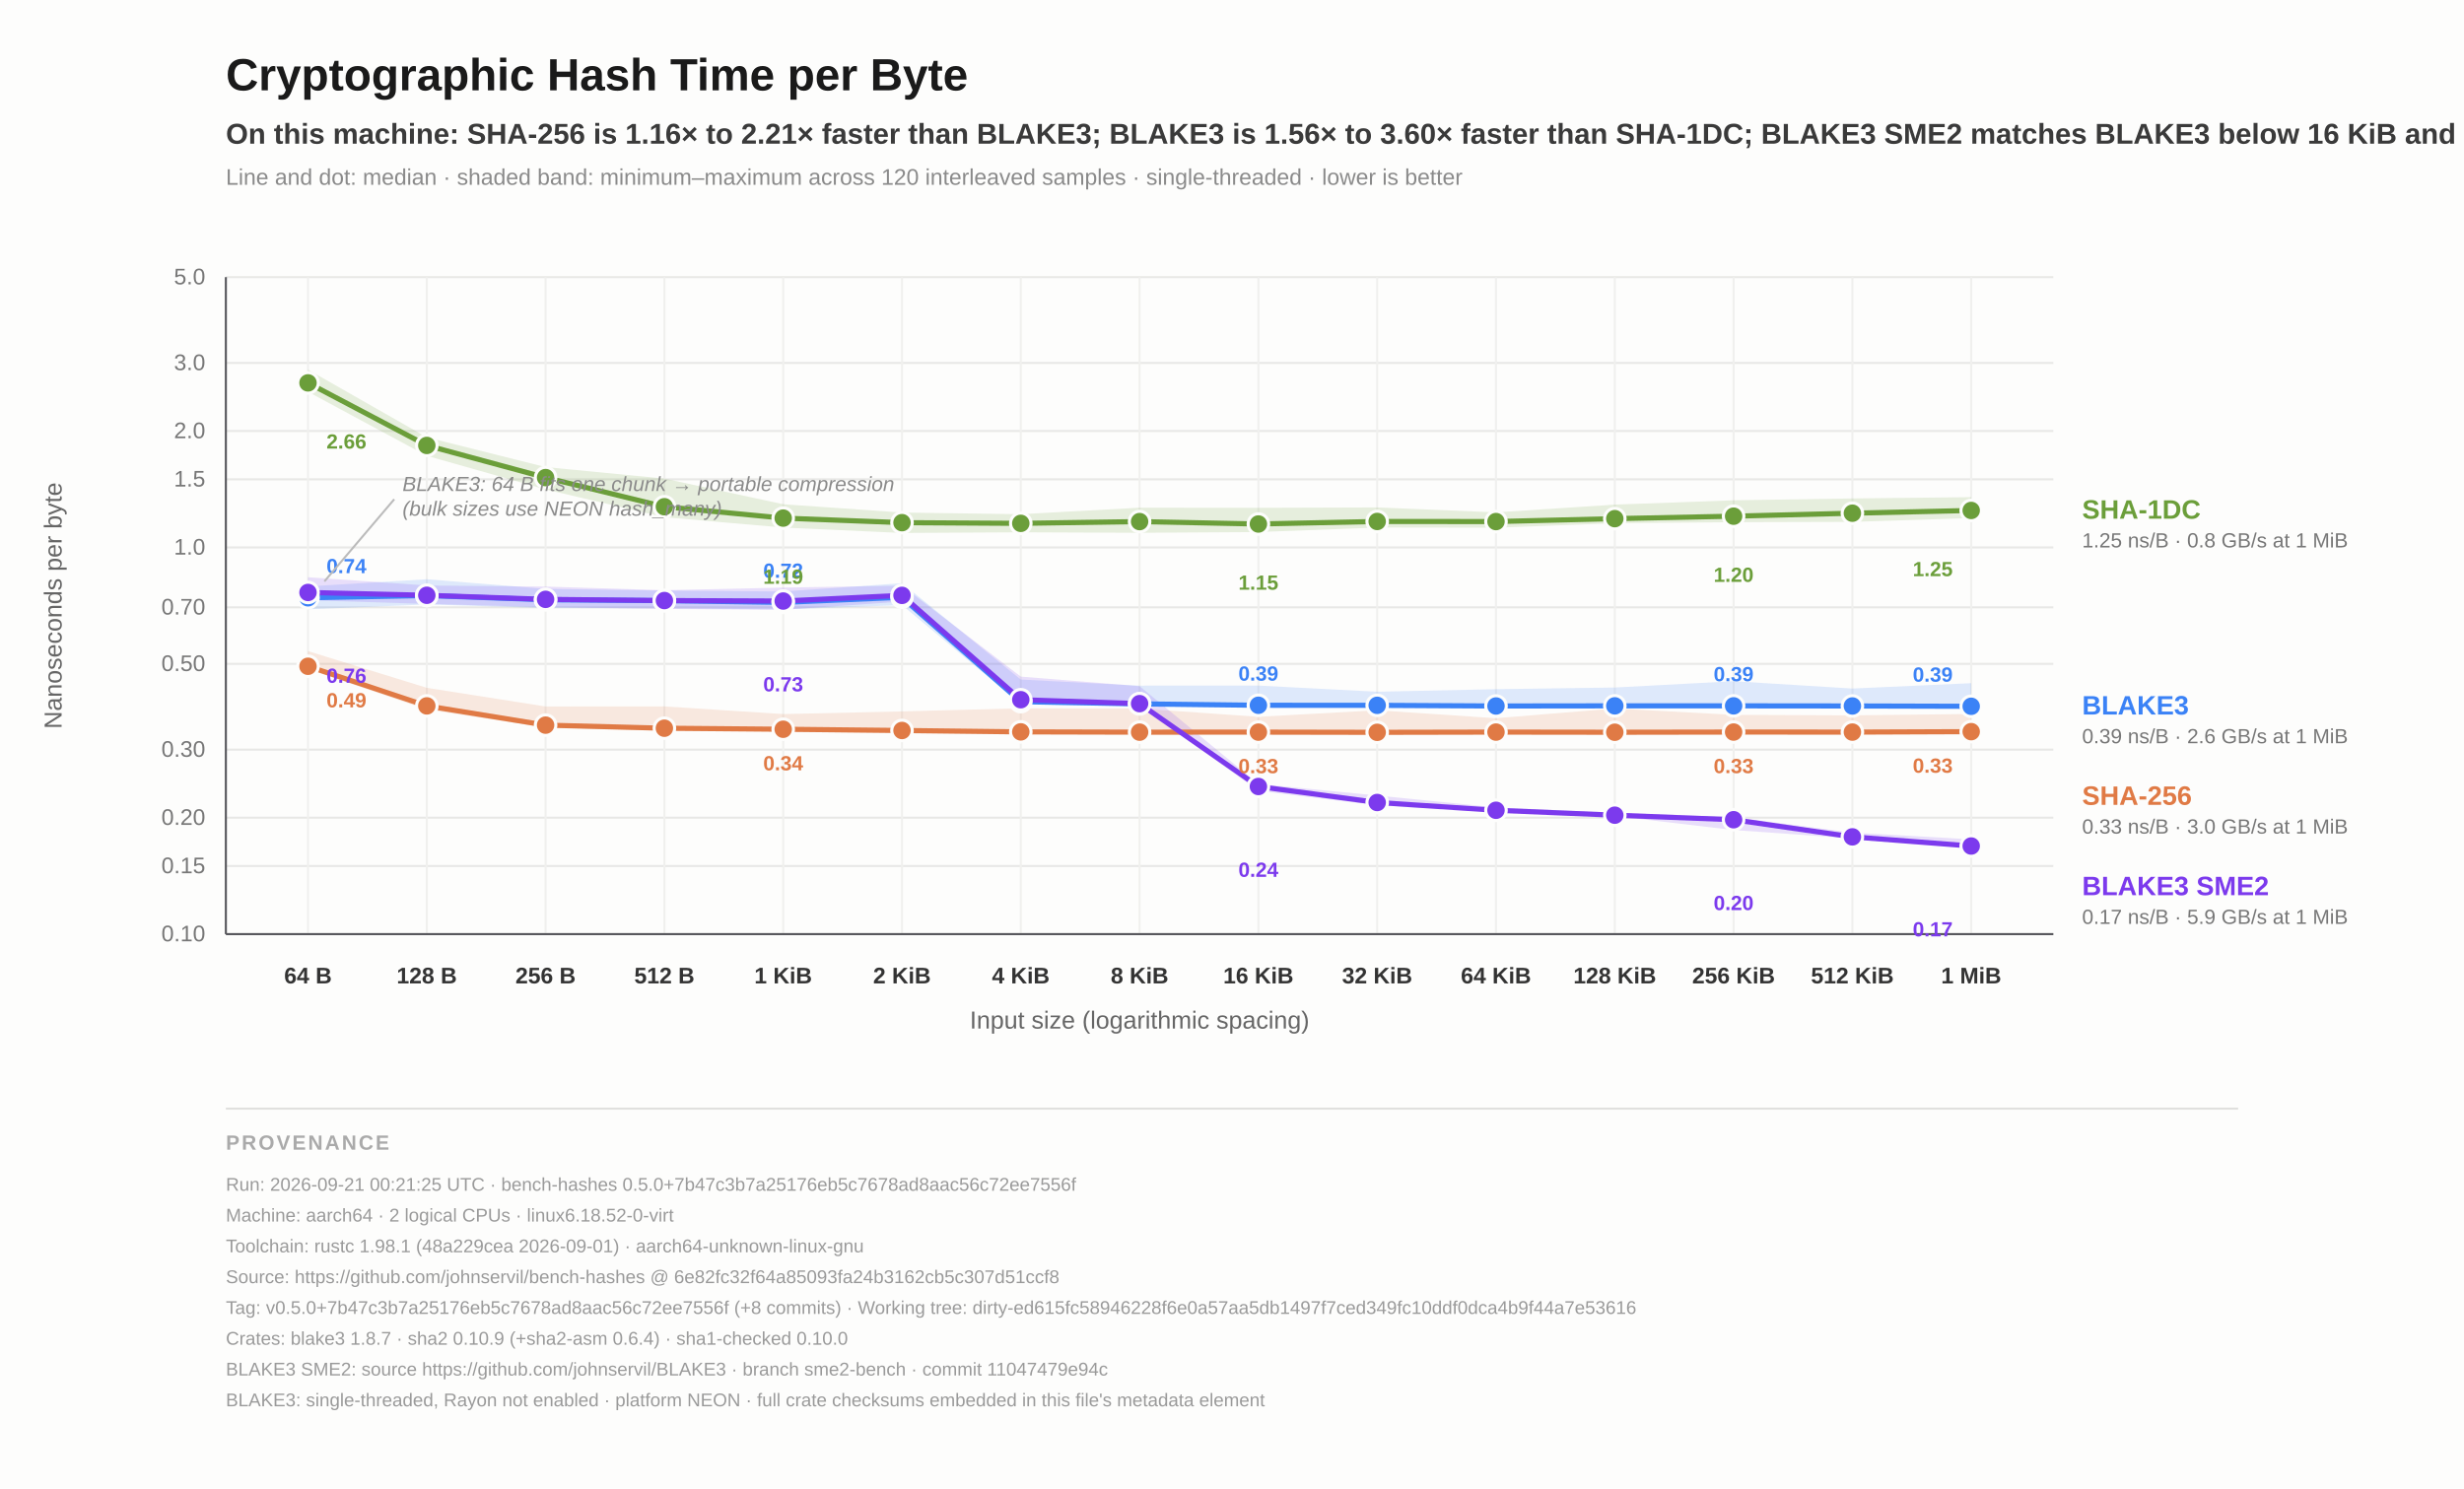
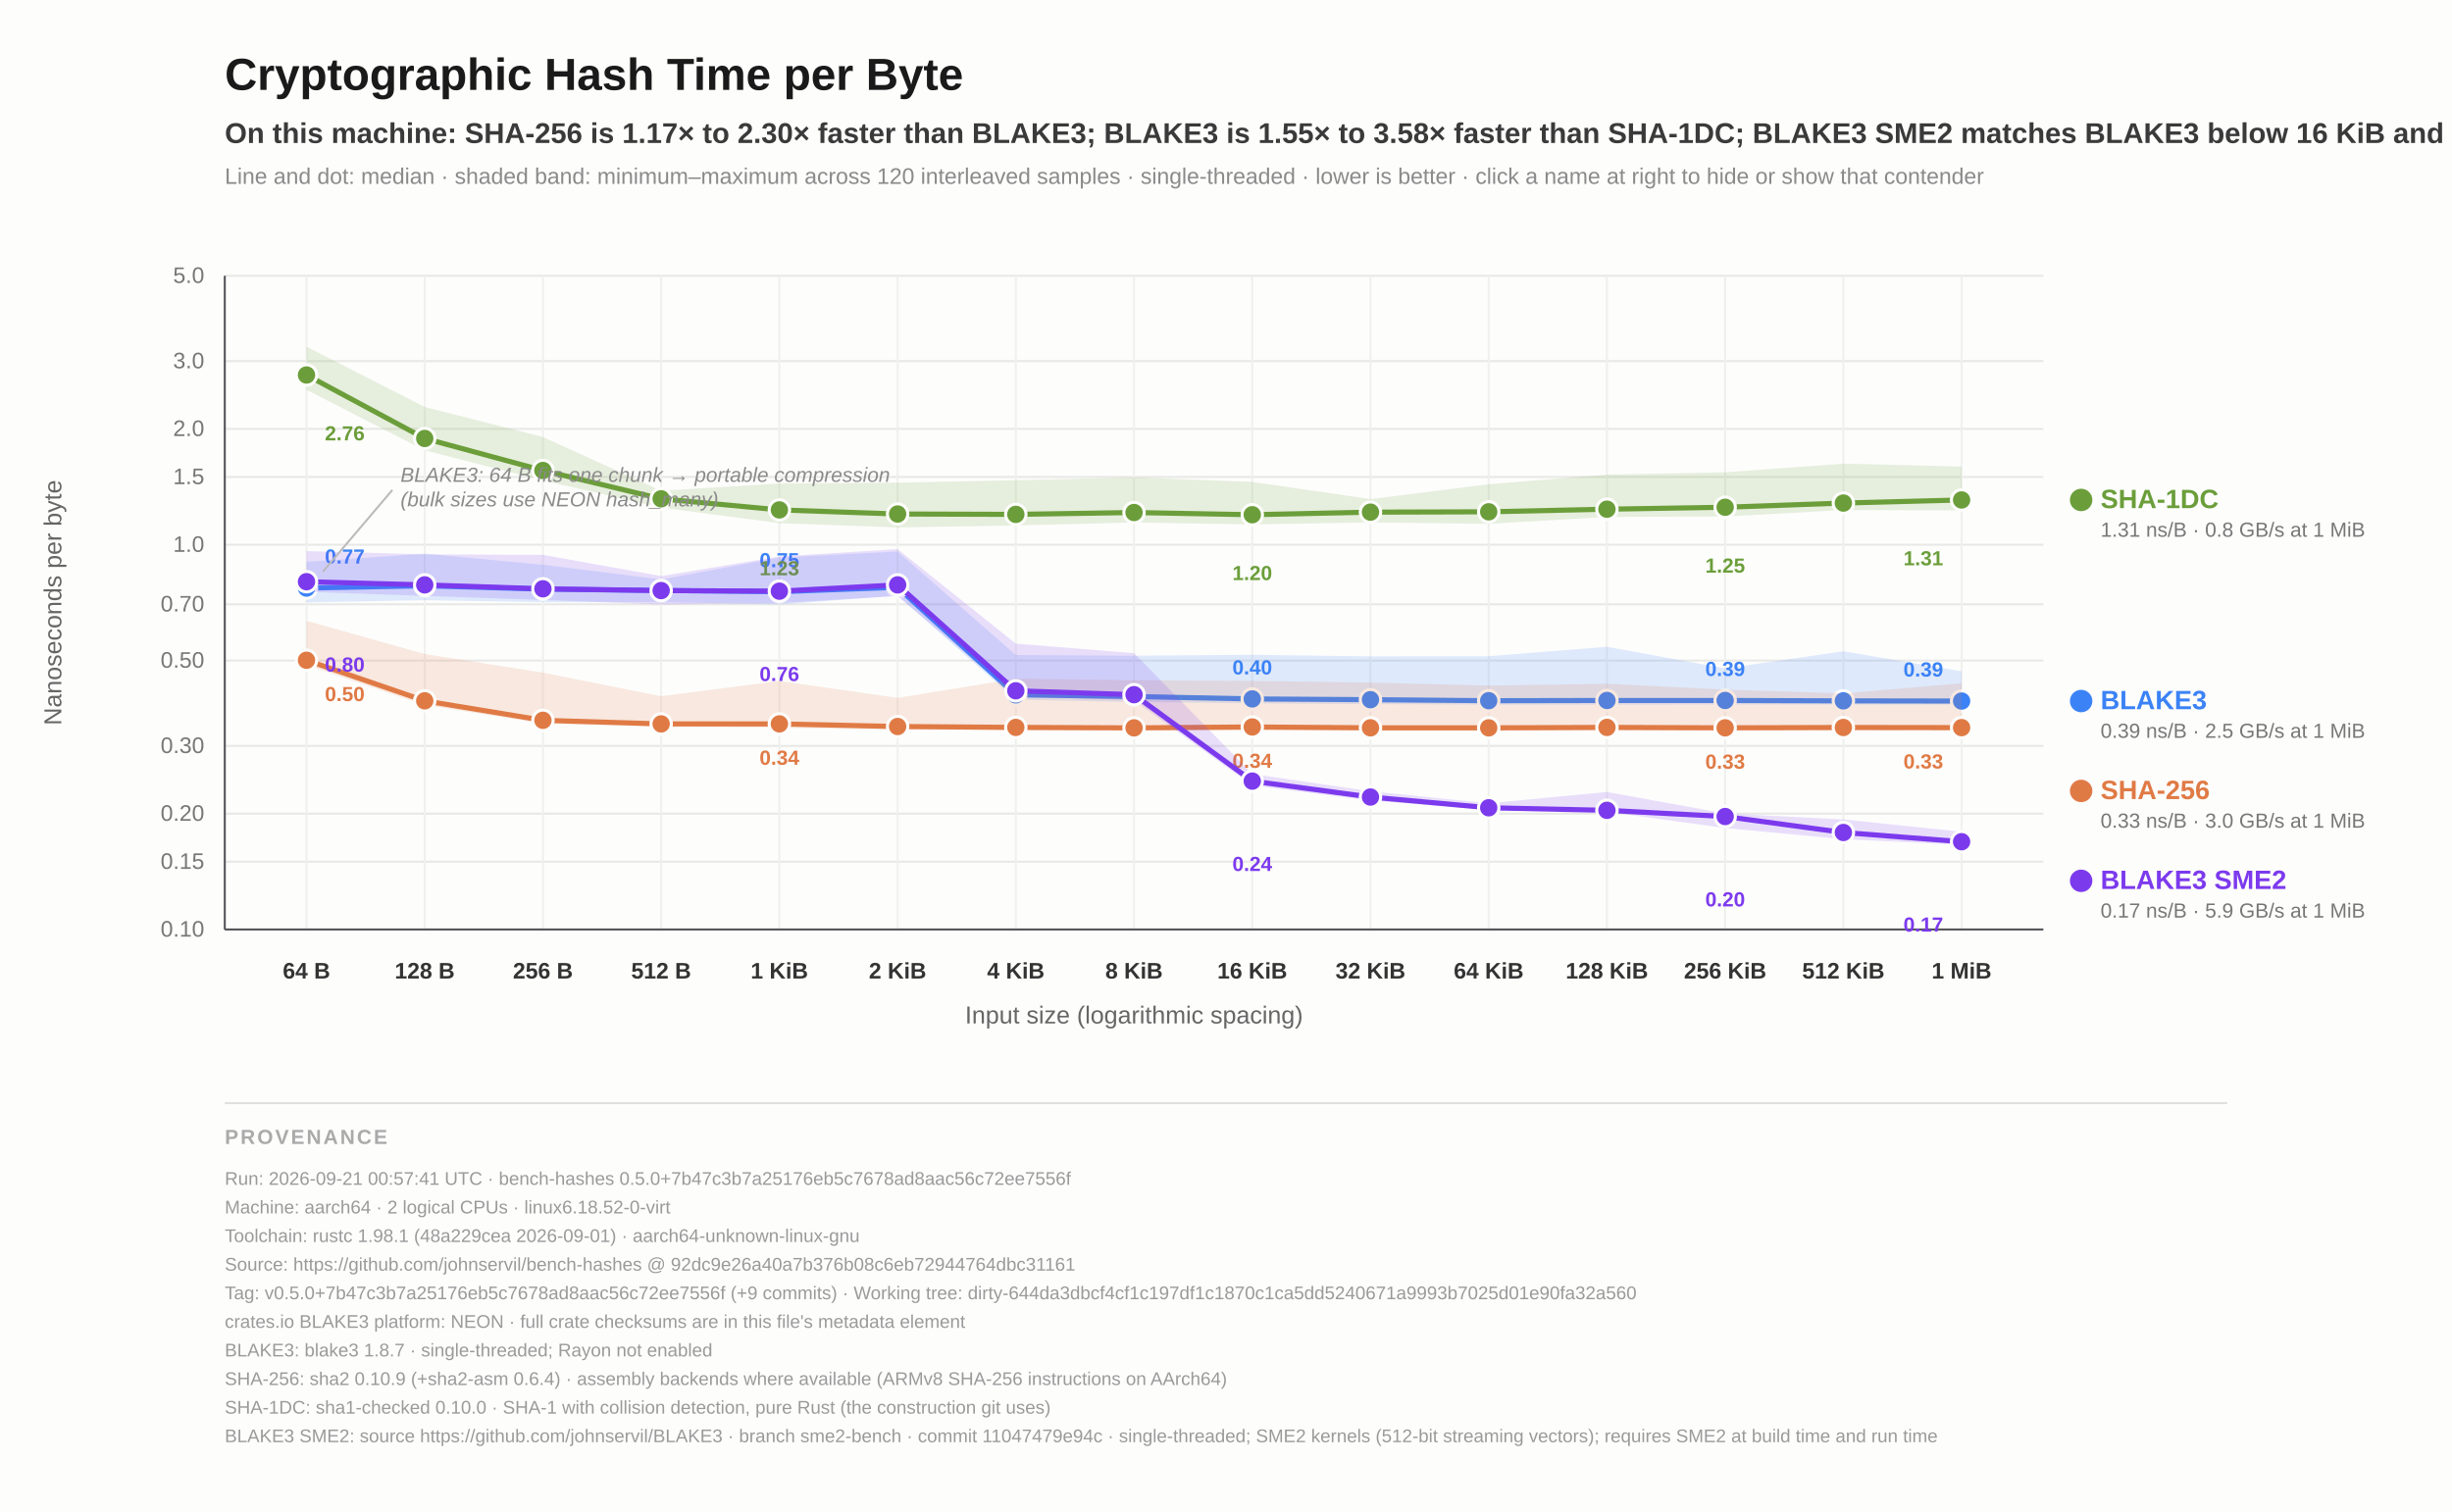
- <svg xmlns="http://www.w3.org/2000/svg" viewBox="0 0 1200 725" width="1200" height="725">
-   <rect width="1200" height="725" fill="#fdfdfc" />
+ <svg xmlns="http://www.w3.org/2000/svg" viewBox="0 0 1200 740" width="1200" height="740">
+   <rect width="1200" height="740" fill="#fdfdfc" />
  <style>
    text { font-family: -apple-system, "Segoe UI", "Helvetica Neue", Arial, sans-serif; }
    .title { font-size: 22px; font-weight: 700; fill: #1a1a1a; }
    .takeaway { font-size: 14px; font-weight: 600; fill: #3a3a3a; }
    .method { font-size: 11px; fill: #8a8a8a; }
    .axis-title { font-size: 12px; fill: #666666; }
    .tick-label { font-size: 11px; fill: #777777; }
    .size-label { font-size: 11px; font-weight: 600; fill: #333333; }
-     .size-sublabel { font-size: 10px; fill: #999999; }
    .value-label { font-size: 10px; font-weight: 700; }
    .series-name { font-size: 13px; font-weight: 700; }
    .series-detail { font-size: 10px; fill: #777777; }
+     .series-hint { font-size: 9px; fill: #b0b0b0; }
    .annotation { font-size: 10px; font-style: italic; fill: #8a8a8a; }
    .prov-head { font-size: 10px; font-weight: 700; fill: #aaaaaa; letter-spacing: 0.1em; }
    .prov { font-size: 9px; fill: #9a9a9a; }
    .grid { stroke: #e8e8e6; stroke-width: 1; }
    .grid-x { stroke: #f0f0ee; stroke-width: 1; }
    .axis { stroke: #55555a; stroke-width: 1; }
    .divider { stroke: #e0e0de; stroke-width: 1; }
+     .series-label { cursor: pointer; transition: transform 0.3s ease; }
+     .series-label:hover .series-name { text-decoration: underline; }
+     .series-hint { display: none; }
+     .marks { transition: opacity 0.3s ease; }
+     .series[data-on="false"] .marks { opacity: 0; pointer-events: none; }
+     .series[data-on="false"] .series-name { fill: #9a9a9a; }
+     .series[data-on="false"] .series-detail { display: none; }
+     .series[data-on="false"] .series-hint { display: inline; }
+     .series[data-on="false"] .series-prov { display: none; }
+     .series[data-on="false"] .series-swatch { fill: #fdfdfc; }
+     .series-swatch { stroke-width: 2; transition: fill 0.3s ease; }
  </style>
  <text x="110" y="44" class="title">Cryptographic Hash Time per Byte</text>
-   <text x="110" y="70" class="takeaway">On this machine: SHA-256 is 1.16× to 2.21× faster than BLAKE3; BLAKE3 is 1.56× to 3.60× faster than SHA-1DC; BLAKE3 SME2 matches BLAKE3 below 16 KiB and is up to 2.30× faster from there</text>
-   <text x="110" y="90" class="method">Line and dot: median · shaded band: minimum–maximum across 120 interleaved samples · single-threaded · lower is better</text>
-   <line x1="110.0" y1="455.00" x2="1000.0" y2="455.00" class="grid" />
-   <text x="100.0" y="458.50" class="tick-label" text-anchor="end">0.10</text>
-   <line x1="110.0" y1="421.83" x2="1000.0" y2="421.83" class="grid" />
-   <text x="100.0" y="425.33" class="tick-label" text-anchor="end">0.15</text>
-   <line x1="110.0" y1="398.30" x2="1000.0" y2="398.30" class="grid" />
-   <text x="100.0" y="401.80" class="tick-label" text-anchor="end">0.20</text>
-   <line x1="110.0" y1="365.13" x2="1000.0" y2="365.13" class="grid" />
-   <text x="100.0" y="368.63" class="tick-label" text-anchor="end">0.30</text>
-   <line x1="110.0" y1="323.35" x2="1000.0" y2="323.35" class="grid" />
-   <text x="100.0" y="326.85" class="tick-label" text-anchor="end">0.50</text>
-   <line x1="110.0" y1="295.83" x2="1000.0" y2="295.83" class="grid" />
-   <text x="100.0" y="299.33" class="tick-label" text-anchor="end">0.70</text>
-   <line x1="110.0" y1="266.65" x2="1000.0" y2="266.65" class="grid" />
-   <text x="100.0" y="270.15" class="tick-label" text-anchor="end">1.0</text>
-   <line x1="110.0" y1="233.48" x2="1000.0" y2="233.48" class="grid" />
-   <text x="100.0" y="236.98" class="tick-label" text-anchor="end">1.5</text>
-   <line x1="110.0" y1="209.95" x2="1000.0" y2="209.95" class="grid" />
-   <text x="100.0" y="213.45" class="tick-label" text-anchor="end">2.0</text>
-   <line x1="110.0" y1="176.79" x2="1000.0" y2="176.79" class="grid" />
-   <text x="100.0" y="180.29" class="tick-label" text-anchor="end">3.0</text>
-   <line x1="110.0" y1="135.00" x2="1000.0" y2="135.00" class="grid" />
-   <text x="100.0" y="138.50" class="tick-label" text-anchor="end">5.0</text>
+   <text id="takeaway" x="110" y="70" class="takeaway">On this machine: SHA-256 is 1.17× to 2.30× faster than BLAKE3; BLAKE3 is 1.55× to 3.58× faster than SHA-1DC; BLAKE3 SME2 matches BLAKE3 below 16 KiB and is up to 2.32× faster from there</text>
+   <text x="110" y="90" class="method">Line and dot: median · shaded band: minimum–maximum across 120 interleaved samples · single-threaded · lower is better · click a name at right to hide or show that contender</text>
+   <g id="y-axis">
+     <line x1="110.0" y1="455.00" x2="1000.0" y2="455.00" class="grid" />
+     <text x="100.0" y="458.50" class="tick-label" text-anchor="end">0.10</text>
+     <line x1="110.0" y1="421.83" x2="1000.0" y2="421.83" class="grid" />
+     <text x="100.0" y="425.33" class="tick-label" text-anchor="end">0.15</text>
+     <line x1="110.0" y1="398.30" x2="1000.0" y2="398.30" class="grid" />
+     <text x="100.0" y="401.80" class="tick-label" text-anchor="end">0.20</text>
+     <line x1="110.0" y1="365.13" x2="1000.0" y2="365.13" class="grid" />
+     <text x="100.0" y="368.63" class="tick-label" text-anchor="end">0.30</text>
+     <line x1="110.0" y1="323.35" x2="1000.0" y2="323.35" class="grid" />
+     <text x="100.0" y="326.85" class="tick-label" text-anchor="end">0.50</text>
+     <line x1="110.0" y1="295.83" x2="1000.0" y2="295.83" class="grid" />
+     <text x="100.0" y="299.33" class="tick-label" text-anchor="end">0.70</text>
+     <line x1="110.0" y1="266.65" x2="1000.0" y2="266.65" class="grid" />
+     <text x="100.0" y="270.15" class="tick-label" text-anchor="end">1.0</text>
+     <line x1="110.0" y1="233.48" x2="1000.0" y2="233.48" class="grid" />
+     <text x="100.0" y="236.98" class="tick-label" text-anchor="end">1.5</text>
+     <line x1="110.0" y1="209.95" x2="1000.0" y2="209.95" class="grid" />
+     <text x="100.0" y="213.45" class="tick-label" text-anchor="end">2.0</text>
+     <line x1="110.0" y1="176.79" x2="1000.0" y2="176.79" class="grid" />
+     <text x="100.0" y="180.29" class="tick-label" text-anchor="end">3.0</text>
+     <line x1="110.0" y1="135.00" x2="1000.0" y2="135.00" class="grid" />
+     <text x="100.0" y="138.50" class="tick-label" text-anchor="end">5.0</text>
+   </g>
  <text x="30" y="295.0" class="axis-title" text-anchor="middle" transform="rotate(-90 30 295.0)">Nanoseconds per byte</text>
  <line x1="150.00" y1="135.0" x2="150.00" y2="455.0" class="grid-x" />
  <text x="150.00" y="479.0" class="size-label" text-anchor="middle">64 B</text>
  <line x1="207.86" y1="135.0" x2="207.86" y2="455.0" class="grid-x" />
  <text x="207.86" y="479.0" class="size-label" text-anchor="middle">128 B</text>
  <line x1="265.71" y1="135.0" x2="265.71" y2="455.0" class="grid-x" />
  <text x="265.71" y="479.0" class="size-label" text-anchor="middle">256 B</text>
  <line x1="323.57" y1="135.0" x2="323.57" y2="455.0" class="grid-x" />
  <text x="323.57" y="479.0" class="size-label" text-anchor="middle">512 B</text>
  <line x1="381.43" y1="135.0" x2="381.43" y2="455.0" class="grid-x" />
  <text x="381.43" y="479.0" class="size-label" text-anchor="middle">1 KiB</text>
  <line x1="439.29" y1="135.0" x2="439.29" y2="455.0" class="grid-x" />
  <text x="439.29" y="479.0" class="size-label" text-anchor="middle">2 KiB</text>
  <line x1="497.14" y1="135.0" x2="497.14" y2="455.0" class="grid-x" />
  <text x="497.14" y="479.0" class="size-label" text-anchor="middle">4 KiB</text>
  <line x1="555.00" y1="135.0" x2="555.00" y2="455.0" class="grid-x" />
  <text x="555.00" y="479.0" class="size-label" text-anchor="middle">8 KiB</text>
  <line x1="612.86" y1="135.0" x2="612.86" y2="455.0" class="grid-x" />
  <text x="612.86" y="479.0" class="size-label" text-anchor="middle">16 KiB</text>
  <line x1="670.71" y1="135.0" x2="670.71" y2="455.0" class="grid-x" />
  <text x="670.71" y="479.0" class="size-label" text-anchor="middle">32 KiB</text>
  <line x1="728.57" y1="135.0" x2="728.57" y2="455.0" class="grid-x" />
  <text x="728.57" y="479.0" class="size-label" text-anchor="middle">64 KiB</text>
  <line x1="786.43" y1="135.0" x2="786.43" y2="455.0" class="grid-x" />
  <text x="786.43" y="479.0" class="size-label" text-anchor="middle">128 KiB</text>
  <line x1="844.29" y1="135.0" x2="844.29" y2="455.0" class="grid-x" />
  <text x="844.29" y="479.0" class="size-label" text-anchor="middle">256 KiB</text>
  <line x1="902.14" y1="135.0" x2="902.14" y2="455.0" class="grid-x" />
  <text x="902.14" y="479.0" class="size-label" text-anchor="middle">512 KiB</text>
  <line x1="960.00" y1="135.0" x2="960.00" y2="455.0" class="grid-x" />
  <text x="960.00" y="479.0" class="size-label" text-anchor="middle">1 MiB</text>
  <text x="555.0" y="501.0" class="axis-title" text-anchor="middle">Input size (logarithmic spacing)</text>
  <line x1="110.0" y1="135.0" x2="110.0" y2="455.0" class="axis" />
  <line x1="110.0" y1="455.0" x2="1000.0" y2="455.0" class="axis" />
-   <path d="M 150.00 285.61 L 207.86 282.14 L 265.71 286.85 L 323.57 287.66 L 381.43 288.11 L 439.29 284.06 L 497.14 331.00 L 555.00 333.97 L 612.86 333.94 L 670.71 336.93 L 728.57 335.69 L 786.43 334.88 L 844.29 331.81 L 902.14 335.38 L 960.00 332.77 L 960.00 344.87 L 902.14 344.89 L 844.29 344.87 L 786.43 344.94 L 728.57 344.87 L 670.71 344.75 L 612.86 344.53 L 555.00 344.01 L 497.14 342.98 L 439.29 294.73 L 381.43 296.86 L 323.57 296.31 L 265.71 296.21 L 207.86 294.41 L 150.00 296.79 Z" fill="#3b82f6" fill-opacity="0.16" stroke="none" />
-   <path d="M 150.00 317.15 L 207.86 335.03 L 265.71 344.12 L 323.57 344.08 L 381.43 347.82 L 439.29 346.52 L 497.14 345.00 L 555.00 345.11 L 612.86 349.14 L 670.71 345.97 L 728.57 349.83 L 786.43 345.09 L 844.29 348.20 L 902.14 348.44 L 960.00 347.78 L 960.00 357.47 L 902.14 357.50 L 844.29 357.56 L 786.43 357.59 L 728.57 357.59 L 670.71 357.61 L 612.86 357.61 L 555.00 357.56 L 497.14 357.45 L 439.29 357.23 L 381.43 356.29 L 323.57 355.89 L 265.71 354.35 L 207.86 345.65 L 150.00 325.88 Z" fill="#e07a45" fill-opacity="0.16" stroke="none" />
-   <path d="M 150.00 180.04 L 207.86 213.01 L 265.71 227.51 L 323.57 233.12 L 381.43 245.60 L 439.29 249.65 L 497.14 250.46 L 555.00 247.29 L 612.86 247.35 L 670.71 247.16 L 728.57 249.57 L 786.43 245.79 L 844.29 243.69 L 902.14 242.79 L 960.00 242.16 L 960.00 252.33 L 902.14 254.20 L 844.29 254.36 L 786.43 254.85 L 728.57 257.04 L 670.71 256.96 L 612.86 259.16 L 555.00 259.52 L 497.14 259.28 L 439.29 259.60 L 381.43 256.97 L 323.57 251.92 L 265.71 238.41 L 207.86 222.02 L 150.00 190.83 Z" fill="#6b9e3a" fill-opacity="0.16" stroke="none" />
-   <path d="M 150.00 281.17 L 207.86 285.18 L 265.71 285.73 L 323.57 287.48 L 381.43 286.21 L 439.29 285.27 L 497.14 329.57 L 555.00 334.24 L 612.86 381.88 L 670.71 387.49 L 728.57 393.29 L 786.43 395.92 L 844.29 398.02 L 902.14 405.59 L 960.00 408.82 L 960.00 413.06 L 902.14 408.40 L 844.29 404.30 L 786.43 397.48 L 728.57 395.12 L 670.71 392.30 L 612.86 385.18 L 555.00 343.73 L 497.14 341.99 L 439.29 293.03 L 381.43 297.04 L 323.57 296.60 L 265.71 295.76 L 207.86 294.18 L 150.00 292.36 Z" fill="#7c3aed" fill-opacity="0.16" stroke="none" />
-   <path d="M 150.00 291.18 L 207.86 290.08 L 265.71 292.15 L 323.57 292.57 L 381.43 293.42 L 439.29 290.93 L 497.14 341.78 L 555.00 342.85 L 612.86 343.53 L 670.71 343.56 L 728.57 343.88 L 786.43 343.81 L 844.29 343.81 L 902.14 343.87 L 960.00 344.03" fill="none" stroke="#3b82f6" stroke-width="2.5" stroke-linejoin="round" stroke-linecap="round" />
-   <path d="M 150.00 324.54 L 207.86 343.83 L 265.71 353.21 L 323.57 354.71 L 381.43 355.21 L 439.29 355.81 L 497.14 356.49 L 555.00 356.63 L 612.86 356.61 L 670.71 356.71 L 728.57 356.60 L 786.43 356.67 L 844.29 356.58 L 902.14 356.60 L 960.00 356.38" fill="none" stroke="#e07a45" stroke-width="2.5" stroke-linejoin="round" stroke-linecap="round" />
-   <path d="M 150.00 186.50 L 207.86 216.97 L 265.71 232.63 L 323.57 246.82 L 381.43 252.37 L 439.29 254.58 L 497.14 254.92 L 555.00 254.06 L 612.86 255.24 L 670.71 254.00 L 728.57 254.05 L 786.43 252.63 L 844.29 251.43 L 902.14 249.98 L 960.00 248.64" fill="none" stroke="#6b9e3a" stroke-width="2.5" stroke-linejoin="round" stroke-linecap="round" />
-   <path d="M 150.00 288.58 L 207.86 289.96 L 265.71 291.94 L 323.57 292.52 L 381.43 292.76 L 439.29 290.00 L 497.14 340.82 L 555.00 342.73 L 612.86 383.10 L 670.71 390.89 L 728.57 394.68 L 786.43 397.07 L 844.29 399.28 L 902.14 407.63 L 960.00 412.09" fill="none" stroke="#7c3aed" stroke-width="2.5" stroke-linejoin="round" stroke-linecap="round" />
-   <circle cx="150.00" cy="291.18" r="5" fill="#3b82f6" stroke="#fdfdfc" stroke-width="1.5">
-     </circle>
-   <text x="159.00" y="279.18" class="value-label" fill="#3b82f6" text-anchor="start">0.74</text>
-   <circle cx="207.86" cy="290.08" r="5" fill="#3b82f6" stroke="#fdfdfc" stroke-width="1.5">
-     </circle>
-   <circle cx="265.71" cy="292.15" r="5" fill="#3b82f6" stroke="#fdfdfc" stroke-width="1.5">
-     </circle>
-   <circle cx="323.57" cy="292.57" r="5" fill="#3b82f6" stroke="#fdfdfc" stroke-width="1.5">
-     </circle>
-   <circle cx="381.43" cy="293.42" r="5" fill="#3b82f6" stroke="#fdfdfc" stroke-width="1.5">
-     </circle>
-   <text x="381.43" y="281.42" class="value-label" fill="#3b82f6" text-anchor="middle">0.72</text>
-   <circle cx="439.29" cy="290.93" r="5" fill="#3b82f6" stroke="#fdfdfc" stroke-width="1.5">
-     </circle>
-   <circle cx="497.14" cy="341.78" r="5" fill="#3b82f6" stroke="#fdfdfc" stroke-width="1.5">
-     </circle>
-   <circle cx="555.00" cy="342.85" r="5" fill="#3b82f6" stroke="#fdfdfc" stroke-width="1.5">
-     </circle>
-   <circle cx="612.86" cy="343.53" r="5" fill="#3b82f6" stroke="#fdfdfc" stroke-width="1.5">
-     </circle>
-   <text x="612.86" y="331.53" class="value-label" fill="#3b82f6" text-anchor="middle">0.39</text>
-   <circle cx="670.71" cy="343.56" r="5" fill="#3b82f6" stroke="#fdfdfc" stroke-width="1.5">
-     </circle>
-   <circle cx="728.57" cy="343.88" r="5" fill="#3b82f6" stroke="#fdfdfc" stroke-width="1.5">
-     </circle>
-   <circle cx="786.43" cy="343.81" r="5" fill="#3b82f6" stroke="#fdfdfc" stroke-width="1.5">
-     </circle>
-   <circle cx="844.29" cy="343.81" r="5" fill="#3b82f6" stroke="#fdfdfc" stroke-width="1.5">
-     </circle>
-   <text x="844.29" y="331.81" class="value-label" fill="#3b82f6" text-anchor="middle">0.39</text>
-   <circle cx="902.14" cy="343.87" r="5" fill="#3b82f6" stroke="#fdfdfc" stroke-width="1.5">
-     </circle>
-   <circle cx="960.00" cy="344.03" r="5" fill="#3b82f6" stroke="#fdfdfc" stroke-width="1.5">
-     </circle>
-   <text x="951.00" y="332.03" class="value-label" fill="#3b82f6" text-anchor="end">0.39</text>
-   <circle cx="150.00" cy="324.54" r="5" fill="#e07a45" stroke="#fdfdfc" stroke-width="1.5">
-     </circle>
-   <text x="159.00" y="344.54" class="value-label" fill="#e07a45" text-anchor="start">0.49</text>
-   <circle cx="207.86" cy="343.83" r="5" fill="#e07a45" stroke="#fdfdfc" stroke-width="1.5">
-     </circle>
-   <circle cx="265.71" cy="353.21" r="5" fill="#e07a45" stroke="#fdfdfc" stroke-width="1.5">
-     </circle>
-   <circle cx="323.57" cy="354.71" r="5" fill="#e07a45" stroke="#fdfdfc" stroke-width="1.5">
-     </circle>
-   <circle cx="381.43" cy="355.21" r="5" fill="#e07a45" stroke="#fdfdfc" stroke-width="1.5">
-     </circle>
-   <text x="381.43" y="375.21" class="value-label" fill="#e07a45" text-anchor="middle">0.34</text>
-   <circle cx="439.29" cy="355.81" r="5" fill="#e07a45" stroke="#fdfdfc" stroke-width="1.5">
-     </circle>
-   <circle cx="497.14" cy="356.49" r="5" fill="#e07a45" stroke="#fdfdfc" stroke-width="1.5">
-     </circle>
-   <circle cx="555.00" cy="356.63" r="5" fill="#e07a45" stroke="#fdfdfc" stroke-width="1.5">
-     </circle>
-   <circle cx="612.86" cy="356.61" r="5" fill="#e07a45" stroke="#fdfdfc" stroke-width="1.5">
-     </circle>
-   <text x="612.86" y="376.61" class="value-label" fill="#e07a45" text-anchor="middle">0.33</text>
-   <circle cx="670.71" cy="356.71" r="5" fill="#e07a45" stroke="#fdfdfc" stroke-width="1.5">
-     </circle>
-   <circle cx="728.57" cy="356.60" r="5" fill="#e07a45" stroke="#fdfdfc" stroke-width="1.5">
-     </circle>
-   <circle cx="786.43" cy="356.67" r="5" fill="#e07a45" stroke="#fdfdfc" stroke-width="1.5">
-     </circle>
-   <circle cx="844.29" cy="356.58" r="5" fill="#e07a45" stroke="#fdfdfc" stroke-width="1.5">
-     </circle>
-   <text x="844.29" y="376.58" class="value-label" fill="#e07a45" text-anchor="middle">0.33</text>
-   <circle cx="902.14" cy="356.60" r="5" fill="#e07a45" stroke="#fdfdfc" stroke-width="1.5">
-     </circle>
-   <circle cx="960.00" cy="356.38" r="5" fill="#e07a45" stroke="#fdfdfc" stroke-width="1.5">
-     </circle>
-   <text x="951.00" y="376.38" class="value-label" fill="#e07a45" text-anchor="end">0.33</text>
-   <circle cx="150.00" cy="186.50" r="5" fill="#6b9e3a" stroke="#fdfdfc" stroke-width="1.5">
-     </circle>
-   <text x="159.00" y="218.50" class="value-label" fill="#6b9e3a" text-anchor="start">2.66</text>
-   <circle cx="207.86" cy="216.97" r="5" fill="#6b9e3a" stroke="#fdfdfc" stroke-width="1.5">
-     </circle>
-   <circle cx="265.71" cy="232.63" r="5" fill="#6b9e3a" stroke="#fdfdfc" stroke-width="1.5">
-     </circle>
-   <circle cx="323.57" cy="246.82" r="5" fill="#6b9e3a" stroke="#fdfdfc" stroke-width="1.5">
-     </circle>
-   <circle cx="381.43" cy="252.37" r="5" fill="#6b9e3a" stroke="#fdfdfc" stroke-width="1.5">
-     </circle>
-   <text x="381.43" y="284.37" class="value-label" fill="#6b9e3a" text-anchor="middle">1.19</text>
-   <circle cx="439.29" cy="254.58" r="5" fill="#6b9e3a" stroke="#fdfdfc" stroke-width="1.5">
-     </circle>
-   <circle cx="497.14" cy="254.92" r="5" fill="#6b9e3a" stroke="#fdfdfc" stroke-width="1.5">
-     </circle>
-   <circle cx="555.00" cy="254.06" r="5" fill="#6b9e3a" stroke="#fdfdfc" stroke-width="1.5">
-     </circle>
-   <circle cx="612.86" cy="255.24" r="5" fill="#6b9e3a" stroke="#fdfdfc" stroke-width="1.5">
-     </circle>
-   <text x="612.86" y="287.24" class="value-label" fill="#6b9e3a" text-anchor="middle">1.15</text>
-   <circle cx="670.71" cy="254.00" r="5" fill="#6b9e3a" stroke="#fdfdfc" stroke-width="1.5">
-     </circle>
-   <circle cx="728.57" cy="254.05" r="5" fill="#6b9e3a" stroke="#fdfdfc" stroke-width="1.5">
-     </circle>
-   <circle cx="786.43" cy="252.63" r="5" fill="#6b9e3a" stroke="#fdfdfc" stroke-width="1.5">
-     </circle>
-   <circle cx="844.29" cy="251.43" r="5" fill="#6b9e3a" stroke="#fdfdfc" stroke-width="1.5">
-     </circle>
-   <text x="844.29" y="283.43" class="value-label" fill="#6b9e3a" text-anchor="middle">1.20</text>
-   <circle cx="902.14" cy="249.98" r="5" fill="#6b9e3a" stroke="#fdfdfc" stroke-width="1.5">
-     </circle>
-   <circle cx="960.00" cy="248.64" r="5" fill="#6b9e3a" stroke="#fdfdfc" stroke-width="1.5">
-     </circle>
-   <text x="951.00" y="280.64" class="value-label" fill="#6b9e3a" text-anchor="end">1.25</text>
-   <circle cx="150.00" cy="288.58" r="5" fill="#7c3aed" stroke="#fdfdfc" stroke-width="1.5">
-     </circle>
-   <text x="159.00" y="332.58" class="value-label" fill="#7c3aed" text-anchor="start">0.76</text>
-   <circle cx="207.86" cy="289.96" r="5" fill="#7c3aed" stroke="#fdfdfc" stroke-width="1.5">
-     </circle>
-   <circle cx="265.71" cy="291.94" r="5" fill="#7c3aed" stroke="#fdfdfc" stroke-width="1.5">
-     </circle>
-   <circle cx="323.57" cy="292.52" r="5" fill="#7c3aed" stroke="#fdfdfc" stroke-width="1.5">
-     </circle>
-   <circle cx="381.43" cy="292.76" r="5" fill="#7c3aed" stroke="#fdfdfc" stroke-width="1.5">
-     </circle>
-   <text x="381.43" y="336.76" class="value-label" fill="#7c3aed" text-anchor="middle">0.73</text>
-   <circle cx="439.29" cy="290.00" r="5" fill="#7c3aed" stroke="#fdfdfc" stroke-width="1.5">
-     </circle>
-   <circle cx="497.14" cy="340.82" r="5" fill="#7c3aed" stroke="#fdfdfc" stroke-width="1.5">
-     </circle>
-   <circle cx="555.00" cy="342.73" r="5" fill="#7c3aed" stroke="#fdfdfc" stroke-width="1.5">
-     </circle>
-   <circle cx="612.86" cy="383.10" r="5" fill="#7c3aed" stroke="#fdfdfc" stroke-width="1.5">
-     </circle>
-   <text x="612.86" y="427.10" class="value-label" fill="#7c3aed" text-anchor="middle">0.24</text>
-   <circle cx="670.71" cy="390.89" r="5" fill="#7c3aed" stroke="#fdfdfc" stroke-width="1.5">
-     </circle>
-   <circle cx="728.57" cy="394.68" r="5" fill="#7c3aed" stroke="#fdfdfc" stroke-width="1.5">
-     </circle>
-   <circle cx="786.43" cy="397.07" r="5" fill="#7c3aed" stroke="#fdfdfc" stroke-width="1.5">
-     </circle>
-   <circle cx="844.29" cy="399.28" r="5" fill="#7c3aed" stroke="#fdfdfc" stroke-width="1.5">
-     </circle>
-   <text x="844.29" y="443.28" class="value-label" fill="#7c3aed" text-anchor="middle">0.20</text>
-   <circle cx="902.14" cy="407.63" r="5" fill="#7c3aed" stroke="#fdfdfc" stroke-width="1.5">
-     </circle>
-   <circle cx="960.00" cy="412.09" r="5" fill="#7c3aed" stroke="#fdfdfc" stroke-width="1.5">
-     </circle>
-   <text x="951.00" y="456.09" class="value-label" fill="#7c3aed" text-anchor="end">0.17</text>
-   <text x="1014.0" y="252.64" class="series-name" fill="#6b9e3a">SHA-1DC</text>
-   <text x="1014.0" y="266.64" class="series-detail">1.25 ns/B · 0.8 GB/s at 1 MiB</text>
-   <text x="1014.0" y="348.03" class="series-name" fill="#3b82f6">BLAKE3</text>
-   <text x="1014.0" y="362.03" class="series-detail">0.39 ns/B · 2.6 GB/s at 1 MiB</text>
-   <text x="1014.0" y="392.03" class="series-name" fill="#e07a45">SHA-256</text>
-   <text x="1014.0" y="406.03" class="series-detail">0.33 ns/B · 3.0 GB/s at 1 MiB</text>
-   <text x="1014.0" y="436.03" class="series-name" fill="#7c3aed">BLAKE3 SME2</text>
-   <text x="1014.0" y="450.03" class="series-detail">0.17 ns/B · 5.9 GB/s at 1 MiB</text>
-   <line x1="158.00" y1="283.18" x2="192.00" y2="243.18" stroke="#bbbbbb" stroke-width="1" />
-   <text x="196.00" y="239.18" class="annotation">BLAKE3: 64 B fits one chunk → portable compression</text>
-   <text x="196.00" y="251.18" class="annotation">(bulk sizes use NEON hash_many)</text>
+   <g class="series" id="series-0" data-on="true">
+     <g class="marks">
+       <path class="band" d="M 150.00 275.01 L 207.86 271.01 L 265.71 276.44 L 323.57 283.65 L 381.43 272.90 L 439.29 269.97 L 497.14 320.63 L 555.00 320.99 L 612.86 320.53 L 670.71 321.32 L 728.57 321.23 L 786.43 316.61 L 844.29 327.21 L 902.14 318.82 L 960.00 328.61 L 960.00 344.91 L 902.14 344.88 L 844.29 344.86 L 786.43 344.98 L 728.57 344.91 L 670.71 344.71 L 612.86 344.31 L 555.00 343.66 L 497.14 342.52 L 439.29 291.53 L 381.43 295.92 L 323.57 294.75 L 265.71 294.79 L 207.86 293.79 L 150.00 294.86 Z" fill="#3b82f6" fill-opacity="0.16" stroke="none" />
+       <path class="median" d="M 150.00 287.87 L 207.86 286.75 L 265.71 288.38 L 323.57 289.05 L 381.43 289.65 L 439.29 287.50 L 497.14 340.14 L 555.00 340.96 L 612.86 342.14 L 670.71 342.51 L 728.57 343.01 L 786.43 342.90 L 844.29 342.90 L 902.14 343.09 L 960.00 343.18" fill="none" stroke="#3b82f6" stroke-width="2.5" stroke-linejoin="round" stroke-linecap="round" />
+       <circle class="dot" data-size="0" cx="150.00" cy="287.87" r="5" fill="#3b82f6" stroke="#fdfdfc" stroke-width="1.5">
+         </circle>
+       <text class="value-label" data-size="0" data-offset="-12.0" x="159.00" y="275.87" fill="#3b82f6" text-anchor="start">0.77</text>
+       <circle class="dot" data-size="1" cx="207.86" cy="286.75" r="5" fill="#3b82f6" stroke="#fdfdfc" stroke-width="1.5">
+         </circle>
+       <circle class="dot" data-size="2" cx="265.71" cy="288.38" r="5" fill="#3b82f6" stroke="#fdfdfc" stroke-width="1.5">
+         </circle>
+       <circle class="dot" data-size="3" cx="323.57" cy="289.05" r="5" fill="#3b82f6" stroke="#fdfdfc" stroke-width="1.5">
+         </circle>
+       <circle class="dot" data-size="4" cx="381.43" cy="289.65" r="5" fill="#3b82f6" stroke="#fdfdfc" stroke-width="1.5">
+         </circle>
+       <text class="value-label" data-size="4" data-offset="-12.0" x="381.43" y="277.65" fill="#3b82f6" text-anchor="middle">0.75</text>
+       <circle class="dot" data-size="5" cx="439.29" cy="287.50" r="5" fill="#3b82f6" stroke="#fdfdfc" stroke-width="1.5">
+         </circle>
+       <circle class="dot" data-size="6" cx="497.14" cy="340.14" r="5" fill="#3b82f6" stroke="#fdfdfc" stroke-width="1.5">
+         </circle>
+       <circle class="dot" data-size="7" cx="555.00" cy="340.96" r="5" fill="#3b82f6" stroke="#fdfdfc" stroke-width="1.5">
+         </circle>
+       <circle class="dot" data-size="8" cx="612.86" cy="342.14" r="5" fill="#3b82f6" stroke="#fdfdfc" stroke-width="1.5">
+         </circle>
+       <text class="value-label" data-size="8" data-offset="-12.0" x="612.86" y="330.14" fill="#3b82f6" text-anchor="middle">0.40</text>
+       <circle class="dot" data-size="9" cx="670.71" cy="342.51" r="5" fill="#3b82f6" stroke="#fdfdfc" stroke-width="1.5">
+         </circle>
+       <circle class="dot" data-size="10" cx="728.57" cy="343.01" r="5" fill="#3b82f6" stroke="#fdfdfc" stroke-width="1.5">
+         </circle>
+       <circle class="dot" data-size="11" cx="786.43" cy="342.90" r="5" fill="#3b82f6" stroke="#fdfdfc" stroke-width="1.5">
+         </circle>
+       <circle class="dot" data-size="12" cx="844.29" cy="342.90" r="5" fill="#3b82f6" stroke="#fdfdfc" stroke-width="1.5">
+         </circle>
+       <text class="value-label" data-size="12" data-offset="-12.0" x="844.29" y="330.90" fill="#3b82f6" text-anchor="middle">0.39</text>
+       <circle class="dot" data-size="13" cx="902.14" cy="343.09" r="5" fill="#3b82f6" stroke="#fdfdfc" stroke-width="1.5">
+         </circle>
+       <circle class="dot" data-size="14" cx="960.00" cy="343.18" r="5" fill="#3b82f6" stroke="#fdfdfc" stroke-width="1.5">
+         </circle>
+       <text class="value-label" data-size="14" data-offset="-12.0" x="951.00" y="331.18" fill="#3b82f6" text-anchor="end">0.39</text>
+     </g>
+     <g class="series-label" transform="translate(0 343.18)">
+       <rect x="1010.0" y="-14" width="180.0" height="40" fill="transparent" />
+       <circle class="series-swatch" cx="1018.5" cy="0" r="4.5" fill="#3b82f6" stroke="#3b82f6" />
+       <text class="series-name" x="1028.0" y="4" fill="#3b82f6">BLAKE3</text>
+       <text class="series-detail" x="1028.0" y="18">0.39 ns/B · 2.5 GB/s at 1 MiB</text>
+       <text class="series-hint" x="1028.0" y="18">hidden · click to show</text>
+     </g>
+     <text class="prov series-prov" x="110.0" y="664.0">BLAKE3: blake3 1.8.7 · single-threaded; Rayon not enabled</text>
+   </g>
+   <g class="series" id="series-1" data-on="true">
+     <g class="marks">
+       <path class="band" d="M 150.00 303.91 L 207.86 320.16 L 265.71 329.28 L 323.57 340.81 L 381.43 333.35 L 439.29 341.63 L 497.14 332.23 L 555.00 332.96 L 612.86 333.32 L 670.71 334.15 L 728.57 335.60 L 786.43 334.72 L 844.29 337.58 L 902.14 339.44 L 960.00 334.47 L 960.00 357.50 L 902.14 357.54 L 844.29 357.60 L 786.43 357.62 L 728.57 357.70 L 670.71 357.63 L 612.86 357.65 L 555.00 357.60 L 497.14 357.42 L 439.29 357.25 L 381.43 356.22 L 323.57 355.72 L 265.71 354.17 L 207.86 345.17 L 150.00 325.59 Z" fill="#e07a45" fill-opacity="0.16" stroke="none" />
+       <path class="median" d="M 150.00 323.21 L 207.86 343.07 L 265.71 352.61 L 323.57 354.37 L 381.43 354.36 L 439.29 355.64 L 497.14 356.08 L 555.00 356.31 L 612.86 355.87 L 670.71 356.28 L 728.57 356.30 L 786.43 356.08 L 844.29 356.29 L 902.14 356.12 L 960.00 356.19" fill="none" stroke="#e07a45" stroke-width="2.5" stroke-linejoin="round" stroke-linecap="round" />
+       <circle class="dot" data-size="0" cx="150.00" cy="323.21" r="5" fill="#e07a45" stroke="#fdfdfc" stroke-width="1.5">
+         </circle>
+       <text class="value-label" data-size="0" data-offset="20.0" x="159.00" y="343.21" fill="#e07a45" text-anchor="start">0.50</text>
+       <circle class="dot" data-size="1" cx="207.86" cy="343.07" r="5" fill="#e07a45" stroke="#fdfdfc" stroke-width="1.5">
+         </circle>
+       <circle class="dot" data-size="2" cx="265.71" cy="352.61" r="5" fill="#e07a45" stroke="#fdfdfc" stroke-width="1.5">
+         </circle>
+       <circle class="dot" data-size="3" cx="323.57" cy="354.37" r="5" fill="#e07a45" stroke="#fdfdfc" stroke-width="1.5">
+         </circle>
+       <circle class="dot" data-size="4" cx="381.43" cy="354.36" r="5" fill="#e07a45" stroke="#fdfdfc" stroke-width="1.5">
+         </circle>
+       <text class="value-label" data-size="4" data-offset="20.0" x="381.43" y="374.36" fill="#e07a45" text-anchor="middle">0.34</text>
+       <circle class="dot" data-size="5" cx="439.29" cy="355.64" r="5" fill="#e07a45" stroke="#fdfdfc" stroke-width="1.5">
+         </circle>
+       <circle class="dot" data-size="6" cx="497.14" cy="356.08" r="5" fill="#e07a45" stroke="#fdfdfc" stroke-width="1.5">
+         </circle>
+       <circle class="dot" data-size="7" cx="555.00" cy="356.31" r="5" fill="#e07a45" stroke="#fdfdfc" stroke-width="1.5">
+         </circle>
+       <circle class="dot" data-size="8" cx="612.86" cy="355.87" r="5" fill="#e07a45" stroke="#fdfdfc" stroke-width="1.5">
+         </circle>
+       <text class="value-label" data-size="8" data-offset="20.0" x="612.86" y="375.87" fill="#e07a45" text-anchor="middle">0.34</text>
+       <circle class="dot" data-size="9" cx="670.71" cy="356.28" r="5" fill="#e07a45" stroke="#fdfdfc" stroke-width="1.5">
+         </circle>
+       <circle class="dot" data-size="10" cx="728.57" cy="356.30" r="5" fill="#e07a45" stroke="#fdfdfc" stroke-width="1.5">
+         </circle>
+       <circle class="dot" data-size="11" cx="786.43" cy="356.08" r="5" fill="#e07a45" stroke="#fdfdfc" stroke-width="1.5">
+         </circle>
+       <circle class="dot" data-size="12" cx="844.29" cy="356.29" r="5" fill="#e07a45" stroke="#fdfdfc" stroke-width="1.5">
+         </circle>
+       <text class="value-label" data-size="12" data-offset="20.0" x="844.29" y="376.29" fill="#e07a45" text-anchor="middle">0.33</text>
+       <circle class="dot" data-size="13" cx="902.14" cy="356.12" r="5" fill="#e07a45" stroke="#fdfdfc" stroke-width="1.5">
+         </circle>
+       <circle class="dot" data-size="14" cx="960.00" cy="356.19" r="5" fill="#e07a45" stroke="#fdfdfc" stroke-width="1.5">
+         </circle>
+       <text class="value-label" data-size="14" data-offset="20.0" x="951.00" y="376.19" fill="#e07a45" text-anchor="end">0.33</text>
+     </g>
+     <g class="series-label" transform="translate(0 387.18)">
+       <rect x="1010.0" y="-14" width="180.0" height="40" fill="transparent" />
+       <circle class="series-swatch" cx="1018.5" cy="0" r="4.5" fill="#e07a45" stroke="#e07a45" />
+       <text class="series-name" x="1028.0" y="4" fill="#e07a45">SHA-256</text>
+       <text class="series-detail" x="1028.0" y="18">0.33 ns/B · 3.0 GB/s at 1 MiB</text>
+       <text class="series-hint" x="1028.0" y="18">hidden · click to show</text>
+     </g>
+     <text class="prov series-prov" x="110.0" y="678.0">SHA-256: sha2 0.10.9 (+sha2-asm 0.6.4) · assembly backends where available (ARMv8 SHA-256 instructions on AArch64)</text>
+   </g>
+   <g class="series" id="series-2" data-on="true">
+     <g class="marks">
+       <path class="band" d="M 150.00 169.72 L 207.86 199.22 L 265.71 213.94 L 323.57 240.22 L 381.43 236.68 L 439.29 236.29 L 497.14 235.08 L 555.00 233.71 L 612.86 235.91 L 670.71 244.32 L 728.57 237.04 L 786.43 232.32 L 844.29 231.21 L 902.14 226.98 L 960.00 228.40 L 960.00 249.83 L 902.14 249.70 L 844.29 252.82 L 786.43 253.05 L 728.57 256.42 L 670.71 255.73 L 612.86 256.70 L 555.00 255.78 L 497.14 257.20 L 439.29 258.21 L 381.43 256.08 L 323.57 248.47 L 265.71 235.22 L 207.86 220.43 L 150.00 190.83 Z" fill="#6b9e3a" fill-opacity="0.16" stroke="none" />
+       <path class="median" d="M 150.00 183.57 L 207.86 214.64 L 265.71 230.32 L 323.57 244.18 L 381.43 249.61 L 439.29 251.62 L 497.14 251.80 L 555.00 250.89 L 612.86 251.97 L 670.71 250.71 L 728.57 250.54 L 786.43 249.26 L 844.29 248.31 L 902.14 246.26 L 960.00 244.74" fill="none" stroke="#6b9e3a" stroke-width="2.5" stroke-linejoin="round" stroke-linecap="round" />
+       <circle class="dot" data-size="0" cx="150.00" cy="183.57" r="5" fill="#6b9e3a" stroke="#fdfdfc" stroke-width="1.5">
+         </circle>
+       <text class="value-label" data-size="0" data-offset="32.0" x="159.00" y="215.57" fill="#6b9e3a" text-anchor="start">2.76</text>
+       <circle class="dot" data-size="1" cx="207.86" cy="214.64" r="5" fill="#6b9e3a" stroke="#fdfdfc" stroke-width="1.5">
+         </circle>
+       <circle class="dot" data-size="2" cx="265.71" cy="230.32" r="5" fill="#6b9e3a" stroke="#fdfdfc" stroke-width="1.5">
+         </circle>
+       <circle class="dot" data-size="3" cx="323.57" cy="244.18" r="5" fill="#6b9e3a" stroke="#fdfdfc" stroke-width="1.5">
+         </circle>
+       <circle class="dot" data-size="4" cx="381.43" cy="249.61" r="5" fill="#6b9e3a" stroke="#fdfdfc" stroke-width="1.5">
+         </circle>
+       <text class="value-label" data-size="4" data-offset="32.0" x="381.43" y="281.61" fill="#6b9e3a" text-anchor="middle">1.23</text>
+       <circle class="dot" data-size="5" cx="439.29" cy="251.62" r="5" fill="#6b9e3a" stroke="#fdfdfc" stroke-width="1.5">
+         </circle>
+       <circle class="dot" data-size="6" cx="497.14" cy="251.80" r="5" fill="#6b9e3a" stroke="#fdfdfc" stroke-width="1.5">
+         </circle>
+       <circle class="dot" data-size="7" cx="555.00" cy="250.89" r="5" fill="#6b9e3a" stroke="#fdfdfc" stroke-width="1.5">
+         </circle>
+       <circle class="dot" data-size="8" cx="612.86" cy="251.97" r="5" fill="#6b9e3a" stroke="#fdfdfc" stroke-width="1.5">
+         </circle>
+       <text class="value-label" data-size="8" data-offset="32.0" x="612.86" y="283.97" fill="#6b9e3a" text-anchor="middle">1.20</text>
+       <circle class="dot" data-size="9" cx="670.71" cy="250.71" r="5" fill="#6b9e3a" stroke="#fdfdfc" stroke-width="1.5">
+         </circle>
+       <circle class="dot" data-size="10" cx="728.57" cy="250.54" r="5" fill="#6b9e3a" stroke="#fdfdfc" stroke-width="1.5">
+         </circle>
+       <circle class="dot" data-size="11" cx="786.43" cy="249.26" r="5" fill="#6b9e3a" stroke="#fdfdfc" stroke-width="1.5">
+         </circle>
+       <circle class="dot" data-size="12" cx="844.29" cy="248.31" r="5" fill="#6b9e3a" stroke="#fdfdfc" stroke-width="1.5">
+         </circle>
+       <text class="value-label" data-size="12" data-offset="32.0" x="844.29" y="280.31" fill="#6b9e3a" text-anchor="middle">1.25</text>
+       <circle class="dot" data-size="13" cx="902.14" cy="246.26" r="5" fill="#6b9e3a" stroke="#fdfdfc" stroke-width="1.5">
+         </circle>
+       <circle class="dot" data-size="14" cx="960.00" cy="244.74" r="5" fill="#6b9e3a" stroke="#fdfdfc" stroke-width="1.5">
+         </circle>
+       <text class="value-label" data-size="14" data-offset="32.0" x="951.00" y="276.74" fill="#6b9e3a" text-anchor="end">1.31</text>
+     </g>
+     <g class="series-label" transform="translate(0 244.74)">
+       <rect x="1010.0" y="-14" width="180.0" height="40" fill="transparent" />
+       <circle class="series-swatch" cx="1018.5" cy="0" r="4.5" fill="#6b9e3a" stroke="#6b9e3a" />
+       <text class="series-name" x="1028.0" y="4" fill="#6b9e3a">SHA-1DC</text>
+       <text class="series-detail" x="1028.0" y="18">1.31 ns/B · 0.8 GB/s at 1 MiB</text>
+       <text class="series-hint" x="1028.0" y="18">hidden · click to show</text>
+     </g>
+     <text class="prov series-prov" x="110.0" y="692.0">SHA-1DC: sha1-checked 0.10.0 · SHA-1 with collision detection, pure Rust (the construction git uses)</text>
+   </g>
+   <g class="series" id="series-3" data-on="true">
+     <g class="marks">
+       <path class="band" d="M 150.00 269.78 L 207.86 271.38 L 265.71 271.61 L 323.57 282.02 L 381.43 272.39 L 439.29 268.81 L 497.14 315.07 L 555.00 319.74 L 612.86 378.88 L 670.71 387.35 L 728.57 393.22 L 786.43 387.68 L 844.29 398.23 L 902.14 401.15 L 960.00 407.16 L 960.00 413.53 L 902.14 410.81 L 844.29 405.34 L 786.43 397.38 L 728.57 396.33 L 670.71 391.89 L 612.86 384.50 L 555.00 342.82 L 497.14 340.92 L 439.29 291.78 L 381.43 295.22 L 323.57 295.91 L 265.71 293.69 L 207.86 291.73 L 150.00 289.70 Z" fill="#7c3aed" fill-opacity="0.16" stroke="none" />
+       <path class="median" d="M 150.00 284.76 L 207.86 286.31 L 265.71 288.23 L 323.57 289.10 L 381.43 289.39 L 439.29 286.31 L 497.14 338.16 L 555.00 340.06 L 612.86 382.37 L 670.71 390.17 L 728.57 395.42 L 786.43 396.68 L 844.29 399.71 L 902.14 407.53 L 960.00 412.04" fill="none" stroke="#7c3aed" stroke-width="2.5" stroke-linejoin="round" stroke-linecap="round" />
+       <circle class="dot" data-size="0" cx="150.00" cy="284.76" r="5" fill="#7c3aed" stroke="#fdfdfc" stroke-width="1.5">
+         </circle>
+       <text class="value-label" data-size="0" data-offset="44.0" x="159.00" y="328.76" fill="#7c3aed" text-anchor="start">0.80</text>
+       <circle class="dot" data-size="1" cx="207.86" cy="286.31" r="5" fill="#7c3aed" stroke="#fdfdfc" stroke-width="1.5">
+         </circle>
+       <circle class="dot" data-size="2" cx="265.71" cy="288.23" r="5" fill="#7c3aed" stroke="#fdfdfc" stroke-width="1.5">
+         </circle>
+       <circle class="dot" data-size="3" cx="323.57" cy="289.10" r="5" fill="#7c3aed" stroke="#fdfdfc" stroke-width="1.5">
+         </circle>
+       <circle class="dot" data-size="4" cx="381.43" cy="289.39" r="5" fill="#7c3aed" stroke="#fdfdfc" stroke-width="1.5">
+         </circle>
+       <text class="value-label" data-size="4" data-offset="44.0" x="381.43" y="333.39" fill="#7c3aed" text-anchor="middle">0.76</text>
+       <circle class="dot" data-size="5" cx="439.29" cy="286.31" r="5" fill="#7c3aed" stroke="#fdfdfc" stroke-width="1.5">
+         </circle>
+       <circle class="dot" data-size="6" cx="497.14" cy="338.16" r="5" fill="#7c3aed" stroke="#fdfdfc" stroke-width="1.5">
+         </circle>
+       <circle class="dot" data-size="7" cx="555.00" cy="340.06" r="5" fill="#7c3aed" stroke="#fdfdfc" stroke-width="1.5">
+         </circle>
+       <circle class="dot" data-size="8" cx="612.86" cy="382.37" r="5" fill="#7c3aed" stroke="#fdfdfc" stroke-width="1.5">
+         </circle>
+       <text class="value-label" data-size="8" data-offset="44.0" x="612.86" y="426.37" fill="#7c3aed" text-anchor="middle">0.24</text>
+       <circle class="dot" data-size="9" cx="670.71" cy="390.17" r="5" fill="#7c3aed" stroke="#fdfdfc" stroke-width="1.5">
+         </circle>
+       <circle class="dot" data-size="10" cx="728.57" cy="395.42" r="5" fill="#7c3aed" stroke="#fdfdfc" stroke-width="1.5">
+         </circle>
+       <circle class="dot" data-size="11" cx="786.43" cy="396.68" r="5" fill="#7c3aed" stroke="#fdfdfc" stroke-width="1.5">
+         </circle>
+       <circle class="dot" data-size="12" cx="844.29" cy="399.71" r="5" fill="#7c3aed" stroke="#fdfdfc" stroke-width="1.5">
+         </circle>
+       <text class="value-label" data-size="12" data-offset="44.0" x="844.29" y="443.71" fill="#7c3aed" text-anchor="middle">0.20</text>
+       <circle class="dot" data-size="13" cx="902.14" cy="407.53" r="5" fill="#7c3aed" stroke="#fdfdfc" stroke-width="1.5">
+         </circle>
+       <circle class="dot" data-size="14" cx="960.00" cy="412.04" r="5" fill="#7c3aed" stroke="#fdfdfc" stroke-width="1.5">
+         </circle>
+       <text class="value-label" data-size="14" data-offset="44.0" x="951.00" y="456.04" fill="#7c3aed" text-anchor="end">0.17</text>
+     </g>
+     <g class="series-label" transform="translate(0 431.18)">
+       <rect x="1010.0" y="-14" width="180.0" height="40" fill="transparent" />
+       <circle class="series-swatch" cx="1018.5" cy="0" r="4.5" fill="#7c3aed" stroke="#7c3aed" />
+       <text class="series-name" x="1028.0" y="4" fill="#7c3aed">BLAKE3 SME2</text>
+       <text class="series-detail" x="1028.0" y="18">0.17 ns/B · 5.9 GB/s at 1 MiB</text>
+       <text class="series-hint" x="1028.0" y="18">hidden · click to show</text>
+     </g>
+     <text class="prov series-prov" x="110.0" y="706.0">BLAKE3 SME2: source https://github.com/johnservil/BLAKE3 · branch sme2-bench · commit 11047479e94c · single-threaded; SME2 kernels (512-bit streaming vectors); requires SME2 at build time and run time</text>
+   </g>
+   <g id="elbow" transform="translate(150.00 287.87)">
+     <line x1="8" y1="-8" x2="42" y2="-48" stroke="#bbbbbb" stroke-width="1" />
+     <text x="46" y="-52" class="annotation">BLAKE3: 64 B fits one chunk → portable compression</text>
+     <text x="46" y="-40" class="annotation">(bulk sizes use NEON hash_many)</text>
+   </g>
  <line x1="110.0" y1="540.0" x2="1090.0" y2="540.0" class="divider" />
  <text x="110.0" y="560.0" class="prov-head">PROVENANCE</text>
-   <text x="110.0" y="580.0" class="prov">Run: 2026-09-21 00:21:25 UTC · bench-hashes 0.5.0+7b47c3b7a25176eb5c7678ad8aac56c72ee7556f</text>
-   <text x="110.0" y="595.0" class="prov">Machine: aarch64 · 2 logical CPUs · linux6.18.52-0-virt</text>
-   <text x="110.0" y="610.0" class="prov">Toolchain: rustc 1.98.1 (48a229cea 2026-09-01) · aarch64-unknown-linux-gnu</text>
-   <text x="110.0" y="625.0" class="prov">Source: https://github.com/johnservil/bench-hashes @ 6e82fc32f64a85093fa24b3162cb5c307d51ccf8</text>
-   <text x="110.0" y="640.0" class="prov">Tag: v0.5.0+7b47c3b7a25176eb5c7678ad8aac56c72ee7556f (+8 commits) · Working tree: dirty-ed615fc58946228f6e0a57aa5db1497f7ced349fc10ddf0dca4b9f44a7e53616</text>
-   <text x="110.0" y="655.0" class="prov">Crates: blake3 1.8.7 · sha2 0.10.9 (+sha2-asm 0.6.4) · sha1-checked 0.10.0</text>
-   <text x="110.0" y="670.0" class="prov">BLAKE3 SME2: source https://github.com/johnservil/BLAKE3 · branch sme2-bench · commit 11047479e94c</text>
-   <text x="110.0" y="685.0" class="prov">BLAKE3: single-threaded, Rayon not enabled · platform NEON · full crate checksums embedded in this file's metadata element</text>
+   <text class="prov" x="110.0" y="580.0">Run: 2026-09-21 00:57:41 UTC · bench-hashes 0.5.0+7b47c3b7a25176eb5c7678ad8aac56c72ee7556f</text>
+   <text class="prov" x="110.0" y="594.0">Machine: aarch64 · 2 logical CPUs · linux6.18.52-0-virt</text>
+   <text class="prov" x="110.0" y="608.0">Toolchain: rustc 1.98.1 (48a229cea 2026-09-01) · aarch64-unknown-linux-gnu</text>
+   <text class="prov" x="110.0" y="622.0">Source: https://github.com/johnservil/bench-hashes @ 92dc9e26a40a7b376b08c6eb72944764dbc31161</text>
+   <text class="prov" x="110.0" y="636.0">Tag: v0.5.0+7b47c3b7a25176eb5c7678ad8aac56c72ee7556f (+9 commits) · Working tree: dirty-644da3dbcf4cf1c197df1c1870c1ca5dd5240671a9993b7025d01e90fa32a560</text>
+   <text class="prov" x="110.0" y="650.0">crates.io BLAKE3 platform: NEON · full crate checksums are in this file's metadata element</text>
</svg>
